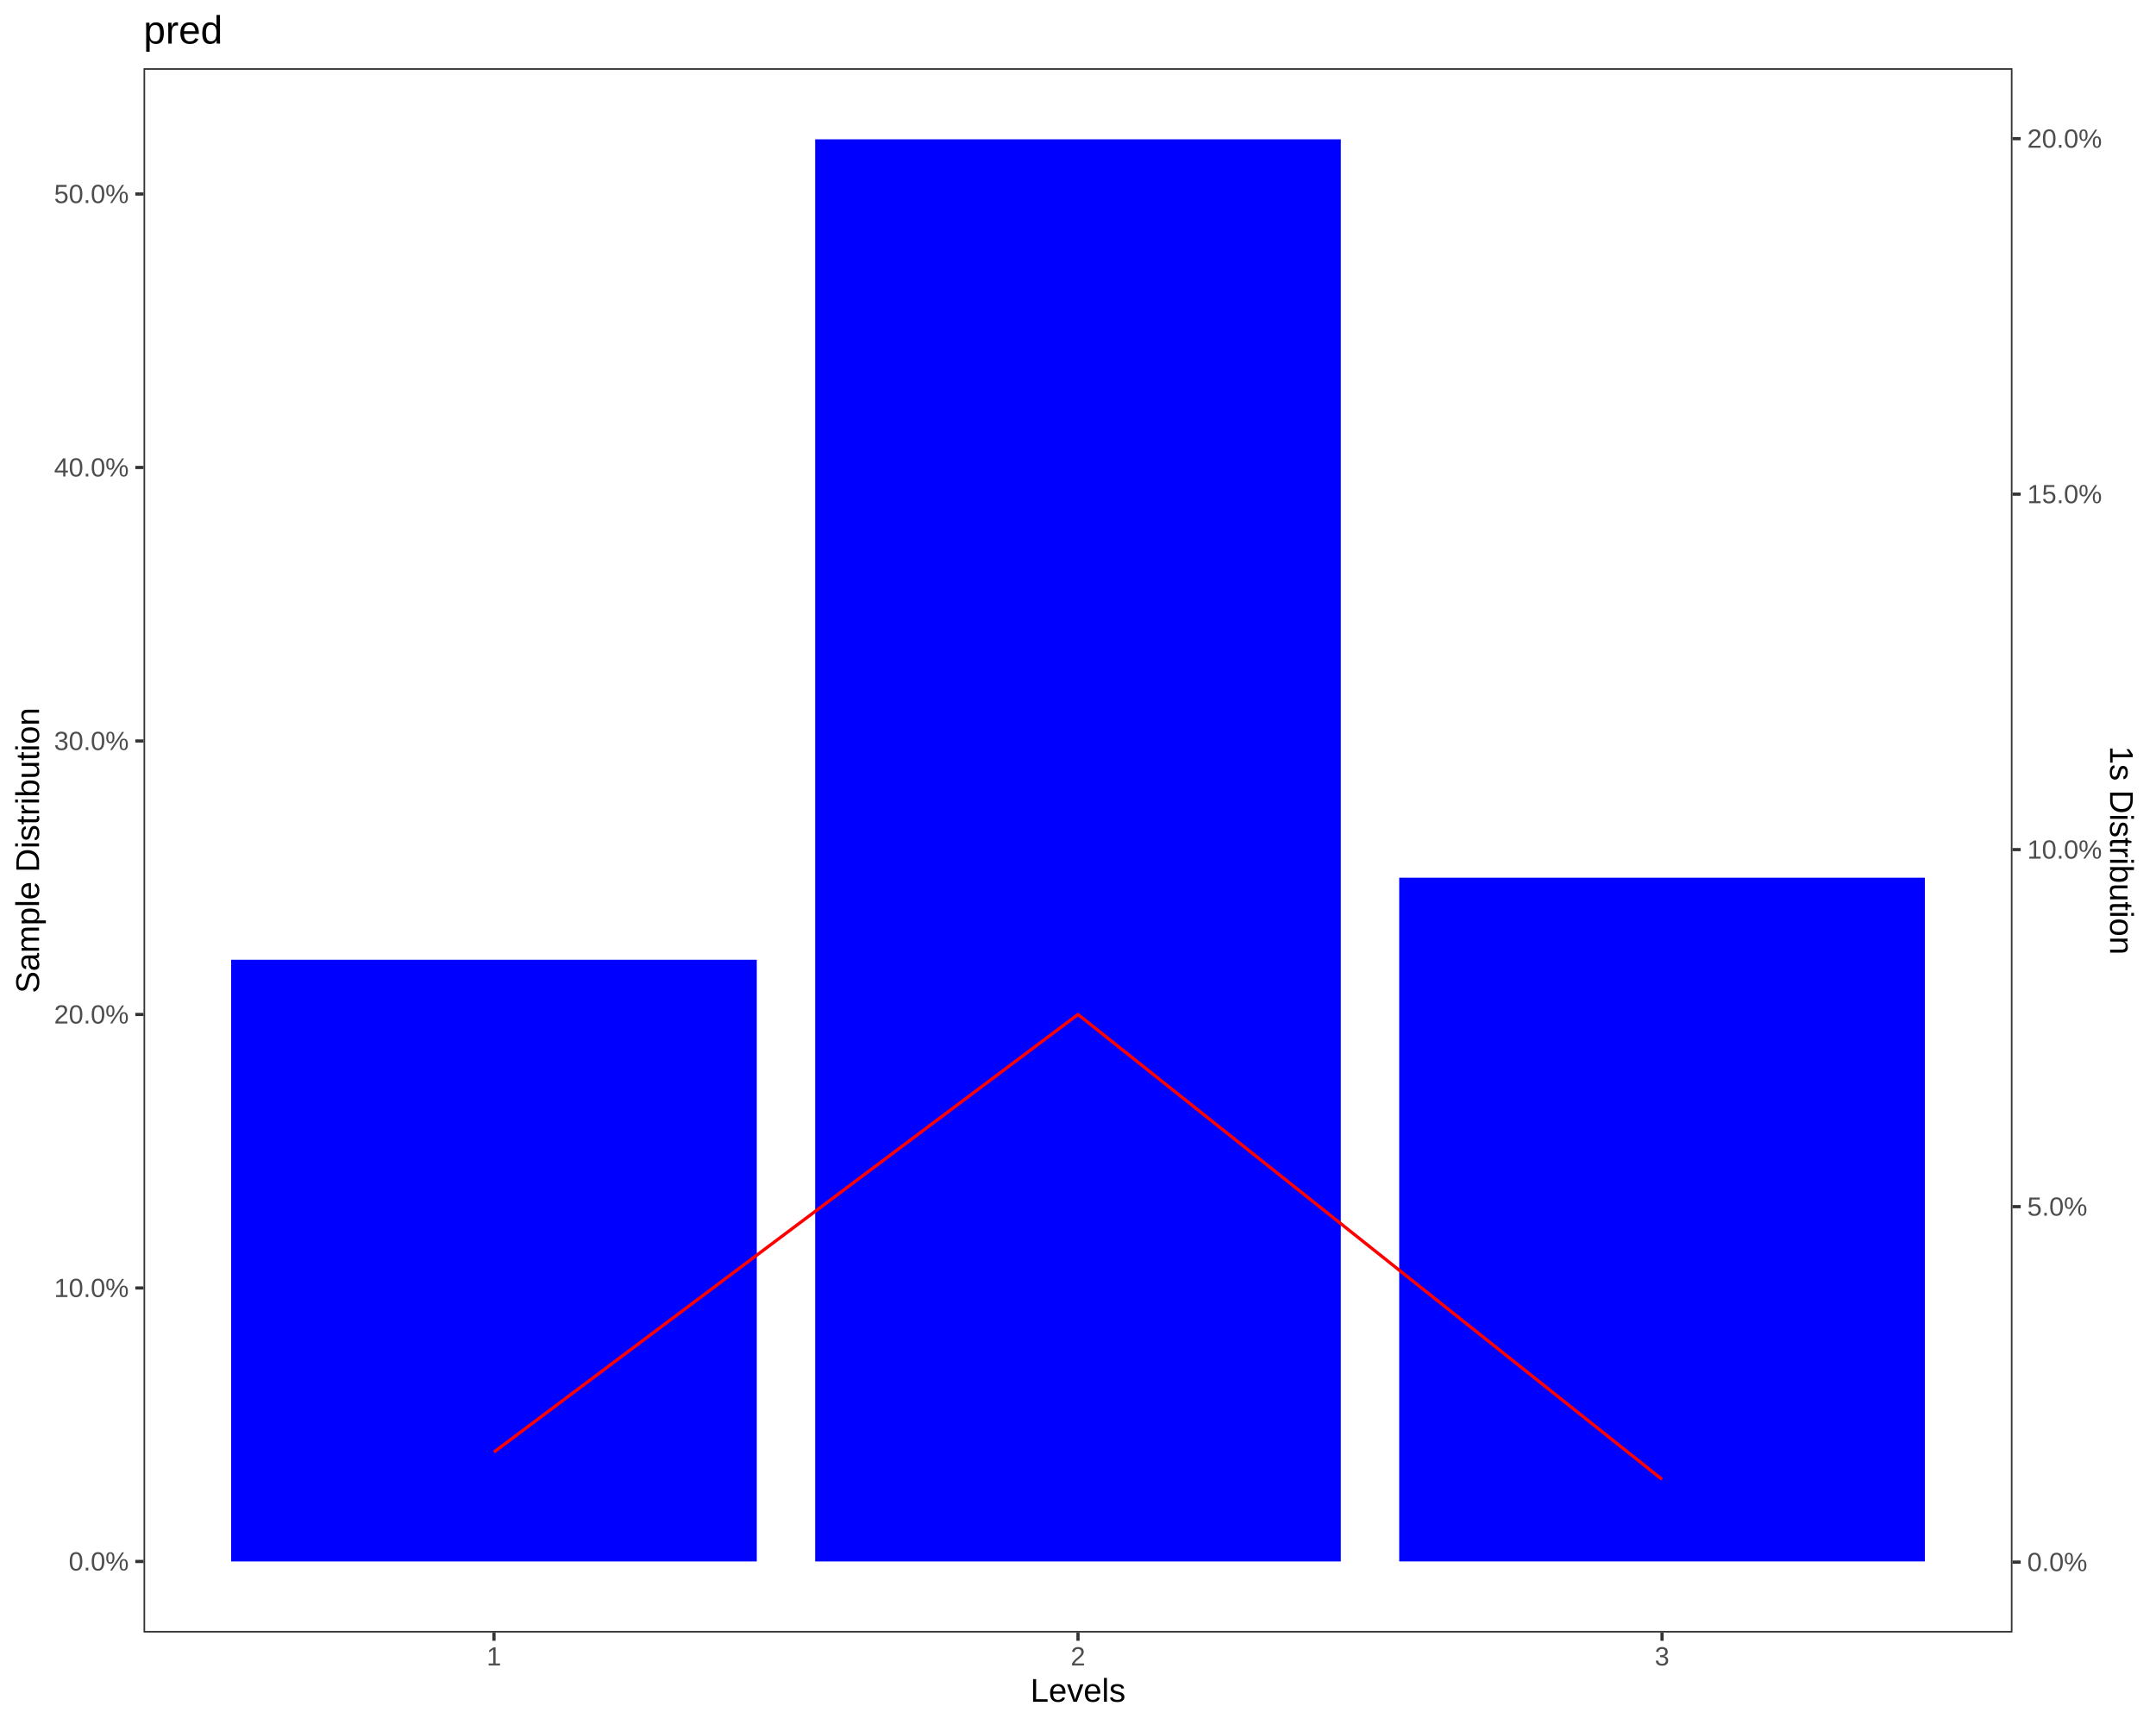
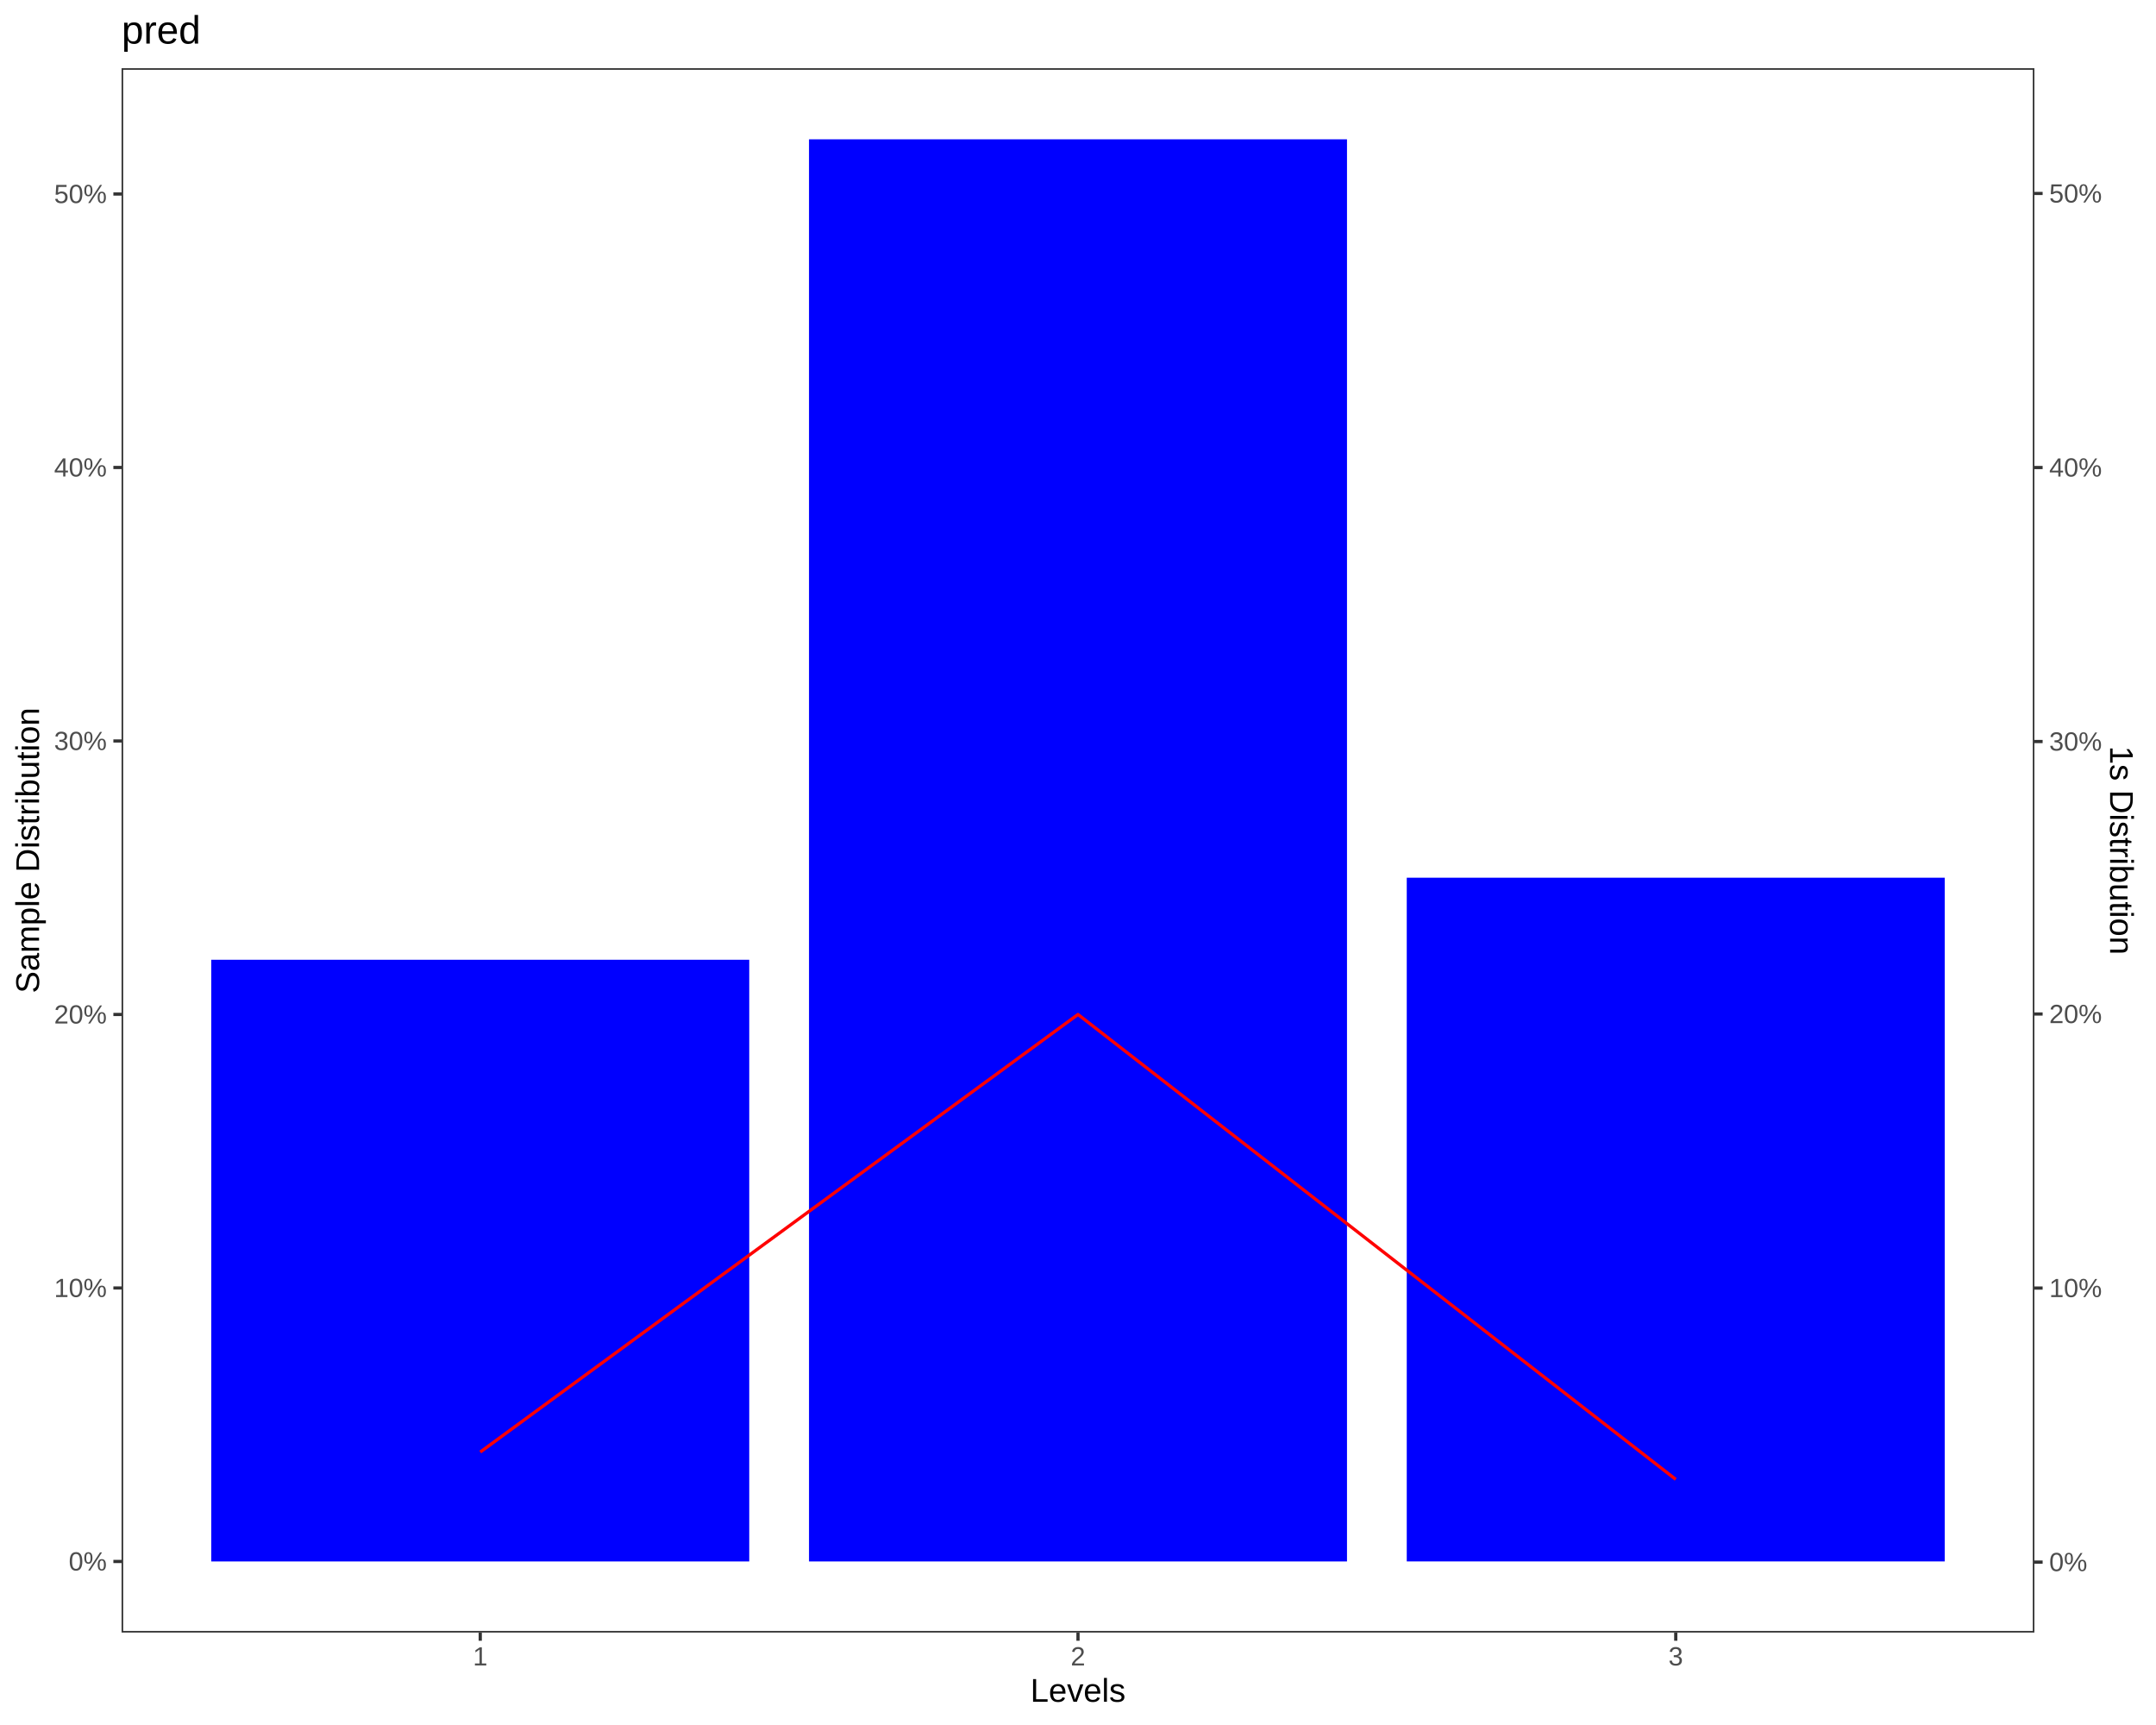
<svg xmlns="http://www.w3.org/2000/svg" viewBox="0 0 720.00 576.00">
  <defs>
    <style type="text/css">
    line, polyline, polygon, path, rect, circle {
      fill: none;
      stroke: #000000;
      stroke-linecap: round;
      stroke-linejoin: round;
      stroke-miterlimit: 10.00;
    }
  </style>
  </defs>
  <rect width="100%" height="100%" style="stroke: none; fill: #FFFFFF;" />
  <rect x="0.00" y="0.00" width="720.00" height="576.00" style="stroke-width: 1.07; stroke: #FFFFFF; fill: #FFFFFF;" />
  <defs>
-     <clipPath id="cpNDcuOTN8NjcyLjA3fDU0NS4xM3wyMi43Nw==">
-       <rect x="47.93" y="22.77" width="624.14" height="522.36" />
+     <clipPath id="cpNDAuNjB8Njc5LjQwfDU0NS4xM3wyMi43Nw==">
+       <rect x="40.60" y="22.77" width="638.79" height="522.36" />
    </clipPath>
  </defs>
-   <rect x="47.93" y="22.77" width="624.14" height="522.36" style="stroke-width: 1.07; stroke: none; fill: #FFFFFF;" clip-path="url(#cpNDcuOTN8NjcyLjA3fDU0NS4xM3wyMi43Nw==)" />
-   <rect x="77.19" y="320.48" width="175.54" height="200.91" style="stroke-width: 1.07; stroke: none; stroke-linecap: square; stroke-linejoin: miter; fill: #0000FF;" clip-path="url(#cpNDcuOTN8NjcyLjA3fDU0NS4xM3wyMi43Nw==)" />
-   <rect x="272.23" y="46.52" width="175.54" height="474.87" style="stroke-width: 1.07; stroke: none; stroke-linecap: square; stroke-linejoin: miter; fill: #0000FF;" clip-path="url(#cpNDcuOTN8NjcyLjA3fDU0NS4xM3wyMi43Nw==)" />
-   <rect x="467.27" y="293.08" width="175.54" height="228.30" style="stroke-width: 1.07; stroke: none; stroke-linecap: square; stroke-linejoin: miter; fill: #0000FF;" clip-path="url(#cpNDcuOTN8NjcyLjA3fDU0NS4xM3wyMi43Nw==)" />
-   <polyline points="164.96,484.86 360.00,338.74 555.04,493.99 " style="stroke-width: 1.07; stroke: #FF0000; stroke-linecap: butt;" clip-path="url(#cpNDcuOTN8NjcyLjA3fDU0NS4xM3wyMi43Nw==)" />
-   <rect x="47.93" y="22.77" width="624.14" height="522.36" style="stroke-width: 1.07; stroke: #333333;" clip-path="url(#cpNDcuOTN8NjcyLjA3fDU0NS4xM3wyMi43Nw==)" />
+   <rect x="40.60" y="22.77" width="638.79" height="522.36" style="stroke-width: 1.07; stroke: none; fill: #FFFFFF;" clip-path="url(#cpNDAuNjB8Njc5LjQwfDU0NS4xM3wyMi43Nw==)" />
+   <rect x="70.55" y="320.48" width="179.66" height="200.91" style="stroke-width: 1.07; stroke: none; stroke-linecap: square; stroke-linejoin: miter; fill: #0000FF;" clip-path="url(#cpNDAuNjB8Njc5LjQwfDU0NS4xM3wyMi43Nw==)" />
+   <rect x="270.17" y="46.52" width="179.66" height="474.87" style="stroke-width: 1.07; stroke: none; stroke-linecap: square; stroke-linejoin: miter; fill: #0000FF;" clip-path="url(#cpNDAuNjB8Njc5LjQwfDU0NS4xM3wyMi43Nw==)" />
+   <rect x="469.79" y="293.08" width="179.66" height="228.30" style="stroke-width: 1.07; stroke: none; stroke-linecap: square; stroke-linejoin: miter; fill: #0000FF;" clip-path="url(#cpNDAuNjB8Njc5LjQwfDU0NS4xM3wyMi43Nw==)" />
+   <polyline points="160.38,484.86 360.00,338.74 559.62,493.99 " style="stroke-width: 1.07; stroke: #FF0000; stroke-linecap: butt;" clip-path="url(#cpNDAuNjB8Njc5LjQwfDU0NS4xM3wyMi43Nw==)" />
+   <rect x="40.60" y="22.77" width="638.79" height="522.36" style="stroke-width: 1.07; stroke: #333333;" clip-path="url(#cpNDAuNjB8Njc5LjQwfDU0NS4xM3wyMi43Nw==)" />
  <defs>
    <clipPath id="cpMC4wMHw3MjAuMDB8NTc2LjAwfDAuMDA=">
      <rect x="0.00" y="0.00" width="720.00" height="576.00" />
    </clipPath>
  </defs>
  <g clip-path="url(#cpMC4wMHw3MjAuMDB8NTc2LjAwfDAuMDA=)">
-     <text x="22.95" y="524.41" style="font-size: 8.80px; fill: #4D4D4D; font-family: Liberation Sans;" textLength="20.05px" lengthAdjust="spacingAndGlyphs">0.0%</text>
+     <text x="22.95" y="524.41" style="font-size: 8.80px; fill: #4D4D4D; font-family: Liberation Sans;" textLength="12.72px" lengthAdjust="spacingAndGlyphs">0%</text>
  </g>
  <g clip-path="url(#cpMC4wMHw3MjAuMDB8NTc2LjAwfDAuMDA=)">
-     <text x="18.06" y="433.09" style="font-size: 8.80px; fill: #4D4D4D; font-family: Liberation Sans;" textLength="24.94px" lengthAdjust="spacingAndGlyphs">10.0%</text>
+     <text x="18.06" y="433.09" style="font-size: 8.80px; fill: #4D4D4D; font-family: Liberation Sans;" textLength="17.61px" lengthAdjust="spacingAndGlyphs">10%</text>
  </g>
  <g clip-path="url(#cpMC4wMHw3MjAuMDB8NTc2LjAwfDAuMDA=)">
-     <text x="18.06" y="341.77" style="font-size: 8.80px; fill: #4D4D4D; font-family: Liberation Sans;" textLength="24.94px" lengthAdjust="spacingAndGlyphs">20.0%</text>
+     <text x="18.06" y="341.77" style="font-size: 8.80px; fill: #4D4D4D; font-family: Liberation Sans;" textLength="17.61px" lengthAdjust="spacingAndGlyphs">20%</text>
  </g>
  <g clip-path="url(#cpMC4wMHw3MjAuMDB8NTc2LjAwfDAuMDA=)">
-     <text x="18.06" y="250.45" style="font-size: 8.80px; fill: #4D4D4D; font-family: Liberation Sans;" textLength="24.94px" lengthAdjust="spacingAndGlyphs">30.0%</text>
+     <text x="18.06" y="250.45" style="font-size: 8.80px; fill: #4D4D4D; font-family: Liberation Sans;" textLength="17.61px" lengthAdjust="spacingAndGlyphs">30%</text>
  </g>
  <g clip-path="url(#cpMC4wMHw3MjAuMDB8NTc2LjAwfDAuMDA=)">
-     <text x="18.06" y="159.12" style="font-size: 8.80px; fill: #4D4D4D; font-family: Liberation Sans;" textLength="24.94px" lengthAdjust="spacingAndGlyphs">40.0%</text>
+     <text x="18.06" y="159.12" style="font-size: 8.80px; fill: #4D4D4D; font-family: Liberation Sans;" textLength="17.61px" lengthAdjust="spacingAndGlyphs">40%</text>
  </g>
  <g clip-path="url(#cpMC4wMHw3MjAuMDB8NTc2LjAwfDAuMDA=)">
-     <text x="18.06" y="67.80" style="font-size: 8.80px; fill: #4D4D4D; font-family: Liberation Sans;" textLength="24.94px" lengthAdjust="spacingAndGlyphs">50.0%</text>
+     <text x="18.06" y="67.80" style="font-size: 8.80px; fill: #4D4D4D; font-family: Liberation Sans;" textLength="17.61px" lengthAdjust="spacingAndGlyphs">50%</text>
  </g>
-   <polyline points="45.19,521.39 47.93,521.39 " style="stroke-width: 1.07; stroke: #333333; stroke-linecap: butt;" clip-path="url(#cpMC4wMHw3MjAuMDB8NTc2LjAwfDAuMDA=)" />
-   <polyline points="45.19,430.07 47.93,430.07 " style="stroke-width: 1.07; stroke: #333333; stroke-linecap: butt;" clip-path="url(#cpMC4wMHw3MjAuMDB8NTc2LjAwfDAuMDA=)" />
-   <polyline points="45.19,338.74 47.93,338.74 " style="stroke-width: 1.07; stroke: #333333; stroke-linecap: butt;" clip-path="url(#cpMC4wMHw3MjAuMDB8NTc2LjAwfDAuMDA=)" />
-   <polyline points="45.19,247.42 47.93,247.42 " style="stroke-width: 1.07; stroke: #333333; stroke-linecap: butt;" clip-path="url(#cpMC4wMHw3MjAuMDB8NTc2LjAwfDAuMDA=)" />
-   <polyline points="45.19,156.10 47.93,156.10 " style="stroke-width: 1.07; stroke: #333333; stroke-linecap: butt;" clip-path="url(#cpMC4wMHw3MjAuMDB8NTc2LjAwfDAuMDA=)" />
-   <polyline points="45.19,64.78 47.93,64.78 " style="stroke-width: 1.07; stroke: #333333; stroke-linecap: butt;" clip-path="url(#cpMC4wMHw3MjAuMDB8NTc2LjAwfDAuMDA=)" />
-   <polyline points="672.07,521.60 674.81,521.60 " style="stroke-width: 1.07; stroke: #333333; stroke-linecap: butt;" clip-path="url(#cpMC4wMHw3MjAuMDB8NTc2LjAwfDAuMDA=)" />
-   <polyline points="672.07,402.91 674.81,402.91 " style="stroke-width: 1.07; stroke: #333333; stroke-linecap: butt;" clip-path="url(#cpMC4wMHw3MjAuMDB8NTc2LjAwfDAuMDA=)" />
-   <polyline points="672.07,283.69 674.81,283.69 " style="stroke-width: 1.07; stroke: #333333; stroke-linecap: butt;" clip-path="url(#cpMC4wMHw3MjAuMDB8NTc2LjAwfDAuMDA=)" />
-   <polyline points="672.07,165.00 674.81,165.00 " style="stroke-width: 1.07; stroke: #333333; stroke-linecap: butt;" clip-path="url(#cpMC4wMHw3MjAuMDB8NTc2LjAwfDAuMDA=)" />
-   <polyline points="672.07,46.30 674.81,46.30 " style="stroke-width: 1.07; stroke: #333333; stroke-linecap: butt;" clip-path="url(#cpMC4wMHw3MjAuMDB8NTc2LjAwfDAuMDA=)" />
+   <polyline points="37.86,521.39 40.60,521.39 " style="stroke-width: 1.07; stroke: #333333; stroke-linecap: butt;" clip-path="url(#cpMC4wMHw3MjAuMDB8NTc2LjAwfDAuMDA=)" />
+   <polyline points="37.86,430.07 40.60,430.07 " style="stroke-width: 1.07; stroke: #333333; stroke-linecap: butt;" clip-path="url(#cpMC4wMHw3MjAuMDB8NTc2LjAwfDAuMDA=)" />
+   <polyline points="37.86,338.74 40.60,338.74 " style="stroke-width: 1.07; stroke: #333333; stroke-linecap: butt;" clip-path="url(#cpMC4wMHw3MjAuMDB8NTc2LjAwfDAuMDA=)" />
+   <polyline points="37.86,247.42 40.60,247.42 " style="stroke-width: 1.07; stroke: #333333; stroke-linecap: butt;" clip-path="url(#cpMC4wMHw3MjAuMDB8NTc2LjAwfDAuMDA=)" />
+   <polyline points="37.86,156.10 40.60,156.10 " style="stroke-width: 1.07; stroke: #333333; stroke-linecap: butt;" clip-path="url(#cpMC4wMHw3MjAuMDB8NTc2LjAwfDAuMDA=)" />
+   <polyline points="37.86,64.78 40.60,64.78 " style="stroke-width: 1.07; stroke: #333333; stroke-linecap: butt;" clip-path="url(#cpMC4wMHw3MjAuMDB8NTc2LjAwfDAuMDA=)" />
+   <polyline points="679.40,521.60 682.14,521.60 " style="stroke-width: 1.07; stroke: #333333; stroke-linecap: butt;" clip-path="url(#cpMC4wMHw3MjAuMDB8NTc2LjAwfDAuMDA=)" />
+   <polyline points="679.40,430.10 682.14,430.10 " style="stroke-width: 1.07; stroke: #333333; stroke-linecap: butt;" clip-path="url(#cpMC4wMHw3MjAuMDB8NTc2LjAwfDAuMDA=)" />
+   <polyline points="679.40,338.59 682.14,338.59 " style="stroke-width: 1.07; stroke: #333333; stroke-linecap: butt;" clip-path="url(#cpMC4wMHw3MjAuMDB8NTc2LjAwfDAuMDA=)" />
+   <polyline points="679.40,247.61 682.14,247.61 " style="stroke-width: 1.07; stroke: #333333; stroke-linecap: butt;" clip-path="url(#cpMC4wMHw3MjAuMDB8NTc2LjAwfDAuMDA=)" />
+   <polyline points="679.40,156.11 682.14,156.11 " style="stroke-width: 1.07; stroke: #333333; stroke-linecap: butt;" clip-path="url(#cpMC4wMHw3MjAuMDB8NTc2LjAwfDAuMDA=)" />
+   <polyline points="679.40,64.60 682.14,64.60 " style="stroke-width: 1.07; stroke: #333333; stroke-linecap: butt;" clip-path="url(#cpMC4wMHw3MjAuMDB8NTc2LjAwfDAuMDA=)" />
  <g clip-path="url(#cpMC4wMHw3MjAuMDB8NTc2LjAwfDAuMDA=)">
-     <text x="677.00" y="524.62" style="font-size: 8.80px; fill: #4D4D4D; font-family: Liberation Sans;" textLength="20.05px" lengthAdjust="spacingAndGlyphs">0.0%</text>
+     <text x="684.33" y="524.62" style="font-size: 8.80px; fill: #4D4D4D; font-family: Liberation Sans;" textLength="12.72px" lengthAdjust="spacingAndGlyphs">0%</text>
  </g>
  <g clip-path="url(#cpMC4wMHw3MjAuMDB8NTc2LjAwfDAuMDA=)">
-     <text x="677.00" y="405.93" style="font-size: 8.80px; fill: #4D4D4D; font-family: Liberation Sans;" textLength="20.05px" lengthAdjust="spacingAndGlyphs">5.0%</text>
+     <text x="684.33" y="433.12" style="font-size: 8.80px; fill: #4D4D4D; font-family: Liberation Sans;" textLength="17.61px" lengthAdjust="spacingAndGlyphs">10%</text>
  </g>
  <g clip-path="url(#cpMC4wMHw3MjAuMDB8NTc2LjAwfDAuMDA=)">
-     <text x="677.00" y="286.71" style="font-size: 8.80px; fill: #4D4D4D; font-family: Liberation Sans;" textLength="24.94px" lengthAdjust="spacingAndGlyphs">10.0%</text>
+     <text x="684.33" y="341.62" style="font-size: 8.80px; fill: #4D4D4D; font-family: Liberation Sans;" textLength="17.61px" lengthAdjust="spacingAndGlyphs">20%</text>
  </g>
  <g clip-path="url(#cpMC4wMHw3MjAuMDB8NTc2LjAwfDAuMDA=)">
-     <text x="677.00" y="168.02" style="font-size: 8.80px; fill: #4D4D4D; font-family: Liberation Sans;" textLength="24.94px" lengthAdjust="spacingAndGlyphs">15.0%</text>
+     <text x="684.33" y="250.63" style="font-size: 8.80px; fill: #4D4D4D; font-family: Liberation Sans;" textLength="17.61px" lengthAdjust="spacingAndGlyphs">30%</text>
  </g>
  <g clip-path="url(#cpMC4wMHw3MjAuMDB8NTc2LjAwfDAuMDA=)">
-     <text x="677.00" y="49.32" style="font-size: 8.80px; fill: #4D4D4D; font-family: Liberation Sans;" textLength="24.94px" lengthAdjust="spacingAndGlyphs">20.0%</text>
+     <text x="684.33" y="159.13" style="font-size: 8.80px; fill: #4D4D4D; font-family: Liberation Sans;" textLength="17.61px" lengthAdjust="spacingAndGlyphs">40%</text>
  </g>
-   <polyline points="164.96,547.87 164.96,545.13 " style="stroke-width: 1.07; stroke: #333333; stroke-linecap: butt;" clip-path="url(#cpMC4wMHw3MjAuMDB8NTc2LjAwfDAuMDA=)" />
+   <g clip-path="url(#cpMC4wMHw3MjAuMDB8NTc2LjAwfDAuMDA=)">
+     <text x="684.33" y="67.63" style="font-size: 8.80px; fill: #4D4D4D; font-family: Liberation Sans;" textLength="17.61px" lengthAdjust="spacingAndGlyphs">50%</text>
+   </g>
+   <polyline points="160.38,547.87 160.38,545.13 " style="stroke-width: 1.07; stroke: #333333; stroke-linecap: butt;" clip-path="url(#cpMC4wMHw3MjAuMDB8NTc2LjAwfDAuMDA=)" />
  <polyline points="360.00,547.87 360.00,545.13 " style="stroke-width: 1.07; stroke: #333333; stroke-linecap: butt;" clip-path="url(#cpMC4wMHw3MjAuMDB8NTc2LjAwfDAuMDA=)" />
-   <polyline points="555.04,547.87 555.04,545.13 " style="stroke-width: 1.07; stroke: #333333; stroke-linecap: butt;" clip-path="url(#cpMC4wMHw3MjAuMDB8NTc2LjAwfDAuMDA=)" />
+   <polyline points="559.62,547.87 559.62,545.13 " style="stroke-width: 1.07; stroke: #333333; stroke-linecap: butt;" clip-path="url(#cpMC4wMHw3MjAuMDB8NTc2LjAwfDAuMDA=)" />
  <g clip-path="url(#cpMC4wMHw3MjAuMDB8NTc2LjAwfDAuMDA=)">
-     <text x="162.51" y="556.11" style="font-size: 8.80px; fill: #4D4D4D; font-family: Liberation Sans;" textLength="4.89px" lengthAdjust="spacingAndGlyphs">1</text>
+     <text x="157.93" y="556.11" style="font-size: 8.80px; fill: #4D4D4D; font-family: Liberation Sans;" textLength="4.89px" lengthAdjust="spacingAndGlyphs">1</text>
  </g>
  <g clip-path="url(#cpMC4wMHw3MjAuMDB8NTc2LjAwfDAuMDA=)">
    <text x="357.55" y="556.11" style="font-size: 8.80px; fill: #4D4D4D; font-family: Liberation Sans;" textLength="4.89px" lengthAdjust="spacingAndGlyphs">2</text>
  </g>
  <g clip-path="url(#cpMC4wMHw3MjAuMDB8NTc2LjAwfDAuMDA=)">
-     <text x="552.60" y="556.11" style="font-size: 8.80px; fill: #4D4D4D; font-family: Liberation Sans;" textLength="4.89px" lengthAdjust="spacingAndGlyphs">3</text>
+     <text x="557.18" y="556.11" style="font-size: 8.80px; fill: #4D4D4D; font-family: Liberation Sans;" textLength="4.89px" lengthAdjust="spacingAndGlyphs">3</text>
  </g>
  <g clip-path="url(#cpMC4wMHw3MjAuMDB8NTc2LjAwfDAuMDA=)">
    <text x="344.09" y="568.24" style="font-size: 11.00px; font-family: Liberation Sans;" textLength="31.81px" lengthAdjust="spacingAndGlyphs">Levels</text>
  </g>
  <g clip-path="url(#cpMC4wMHw3MjAuMDB8NTc2LjAwfDAuMDA=)">
    <text transform="translate(13.04,331.65) rotate(-90)" style="font-size: 11.00px; font-family: Liberation Sans;" textLength="95.41px" lengthAdjust="spacingAndGlyphs">Sample Distribution</text>
  </g>
  <g clip-path="url(#cpMC4wMHw3MjAuMDB8NTc2LjAwfDAuMDA=)">
    <text transform="translate(704.68,249.09) rotate(90)" style="font-size: 11.00px; font-family: Liberation Sans;" textLength="69.72px" lengthAdjust="spacingAndGlyphs">1s Distribution</text>
  </g>
  <g clip-path="url(#cpMC4wMHw3MjAuMDB8NTc2LjAwfDAuMDA=)">
-     <text x="47.93" y="14.56" style="font-size: 13.20px; font-family: Liberation Sans;" textLength="26.38px" lengthAdjust="spacingAndGlyphs">pred</text>
+     <text x="40.60" y="14.56" style="font-size: 13.20px; font-family: Liberation Sans;" textLength="26.38px" lengthAdjust="spacingAndGlyphs">pred</text>
  </g>
</svg>
